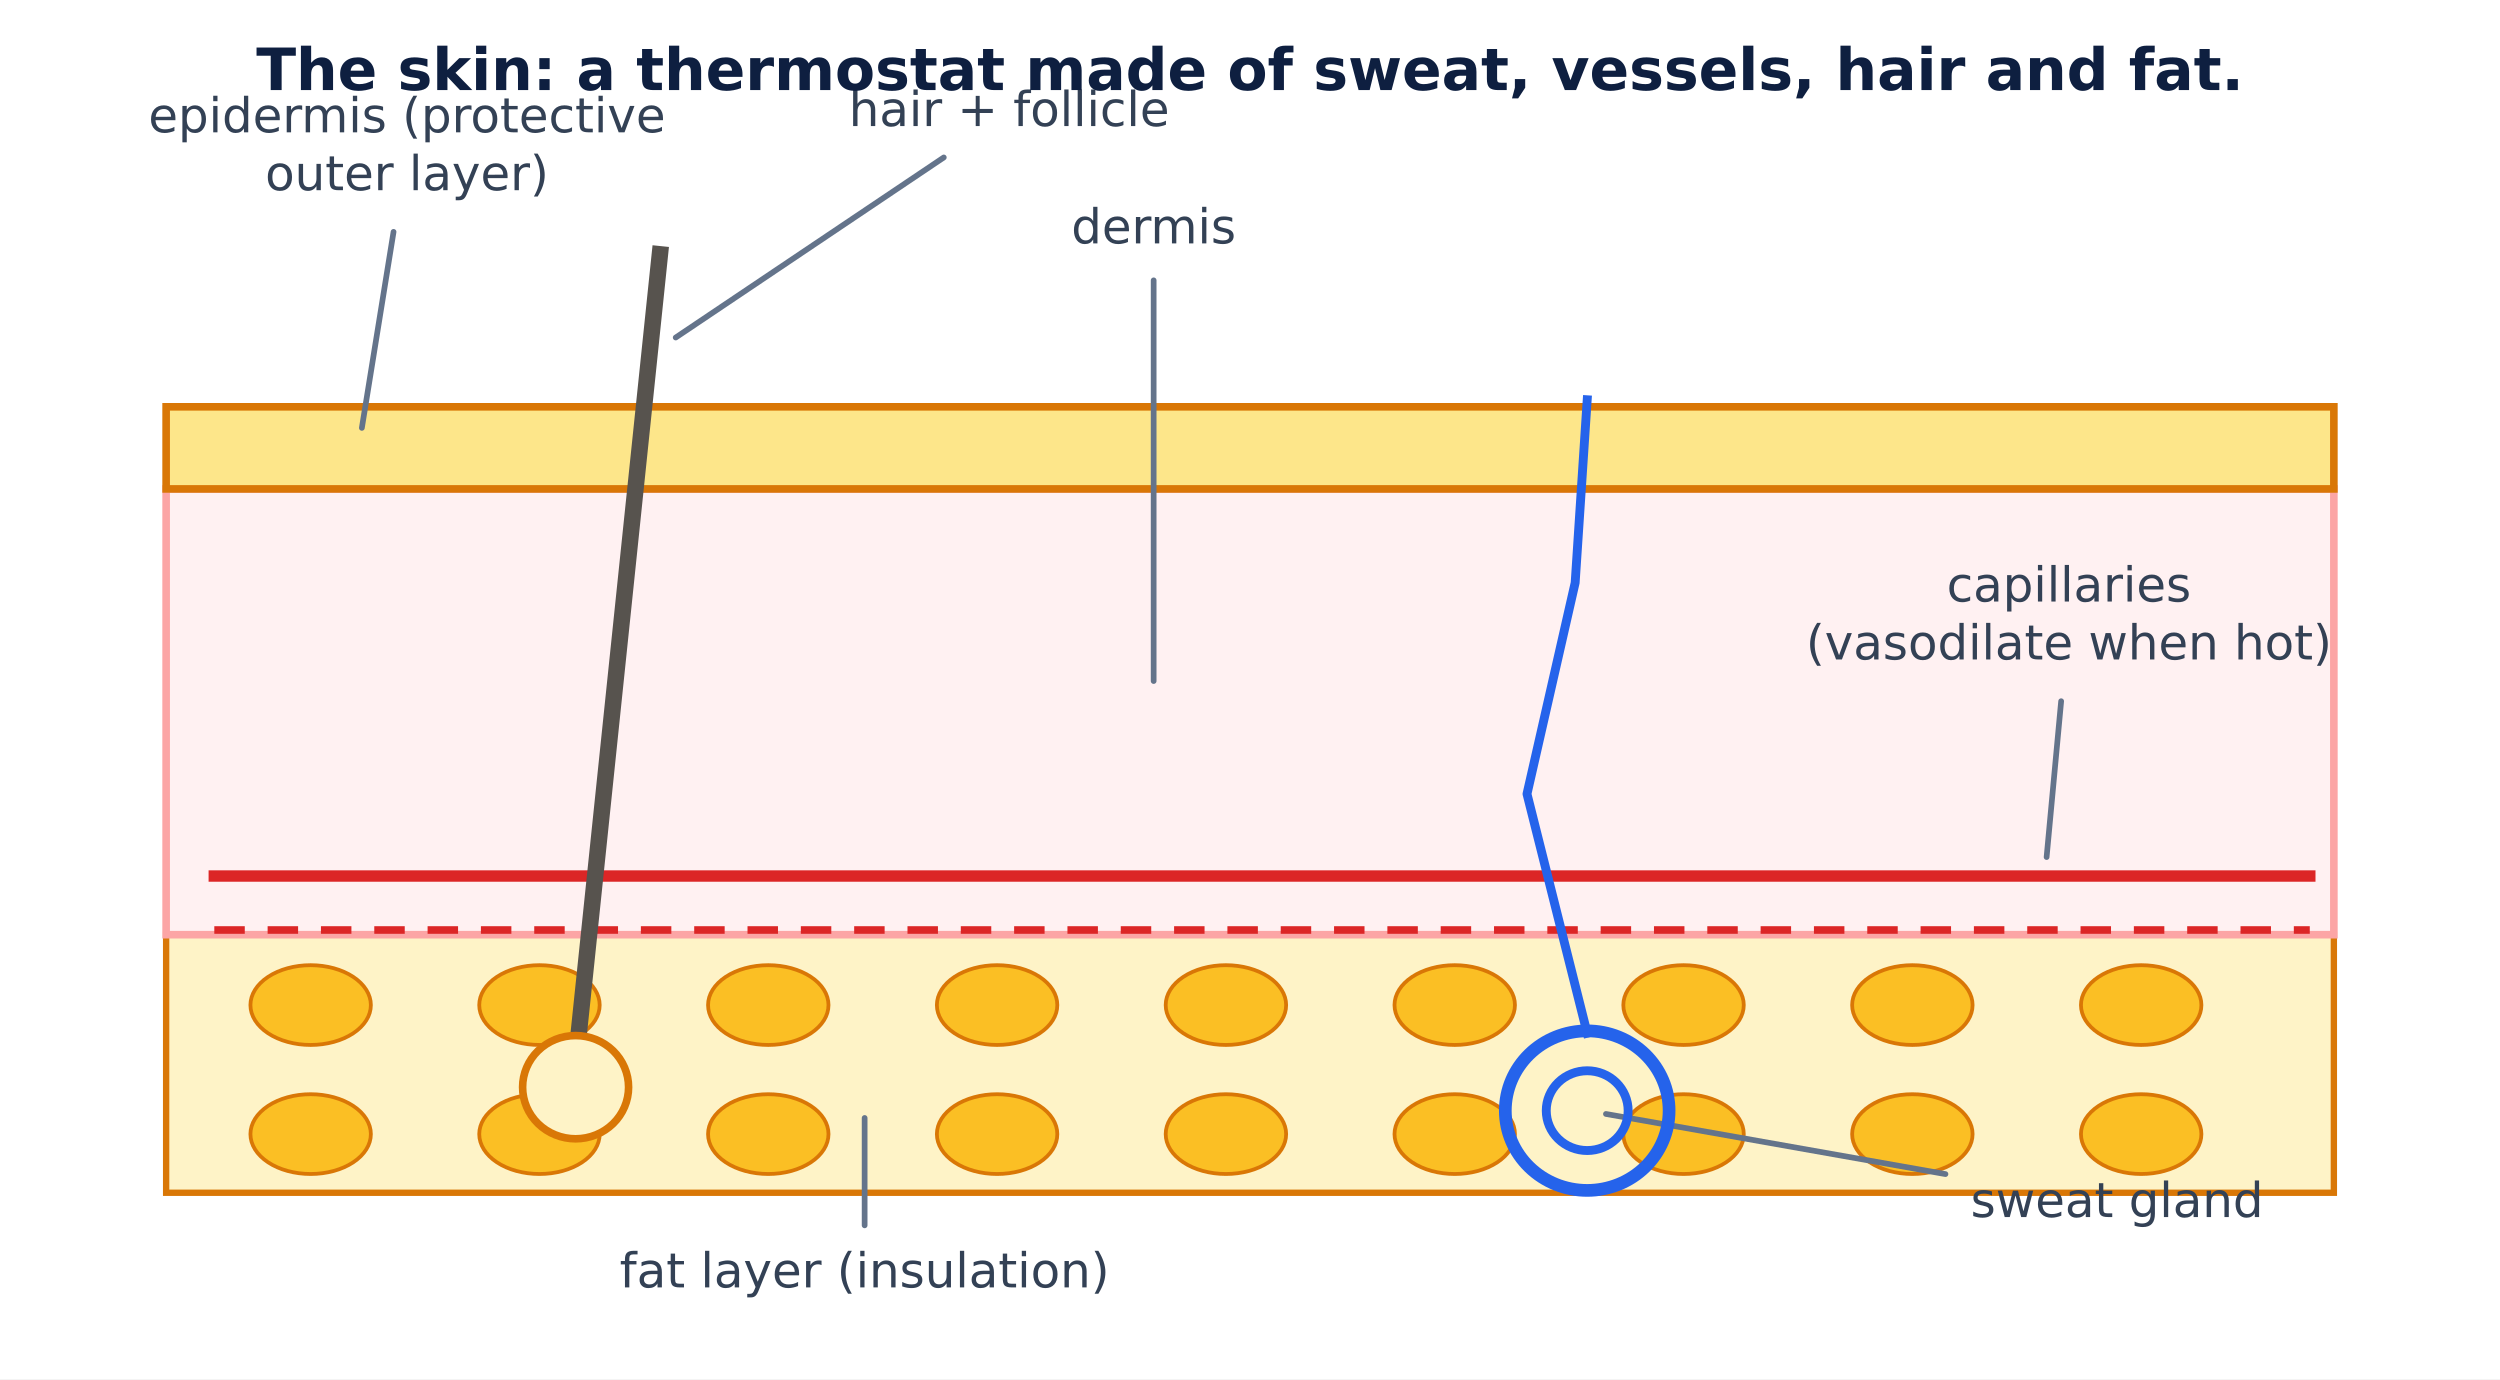
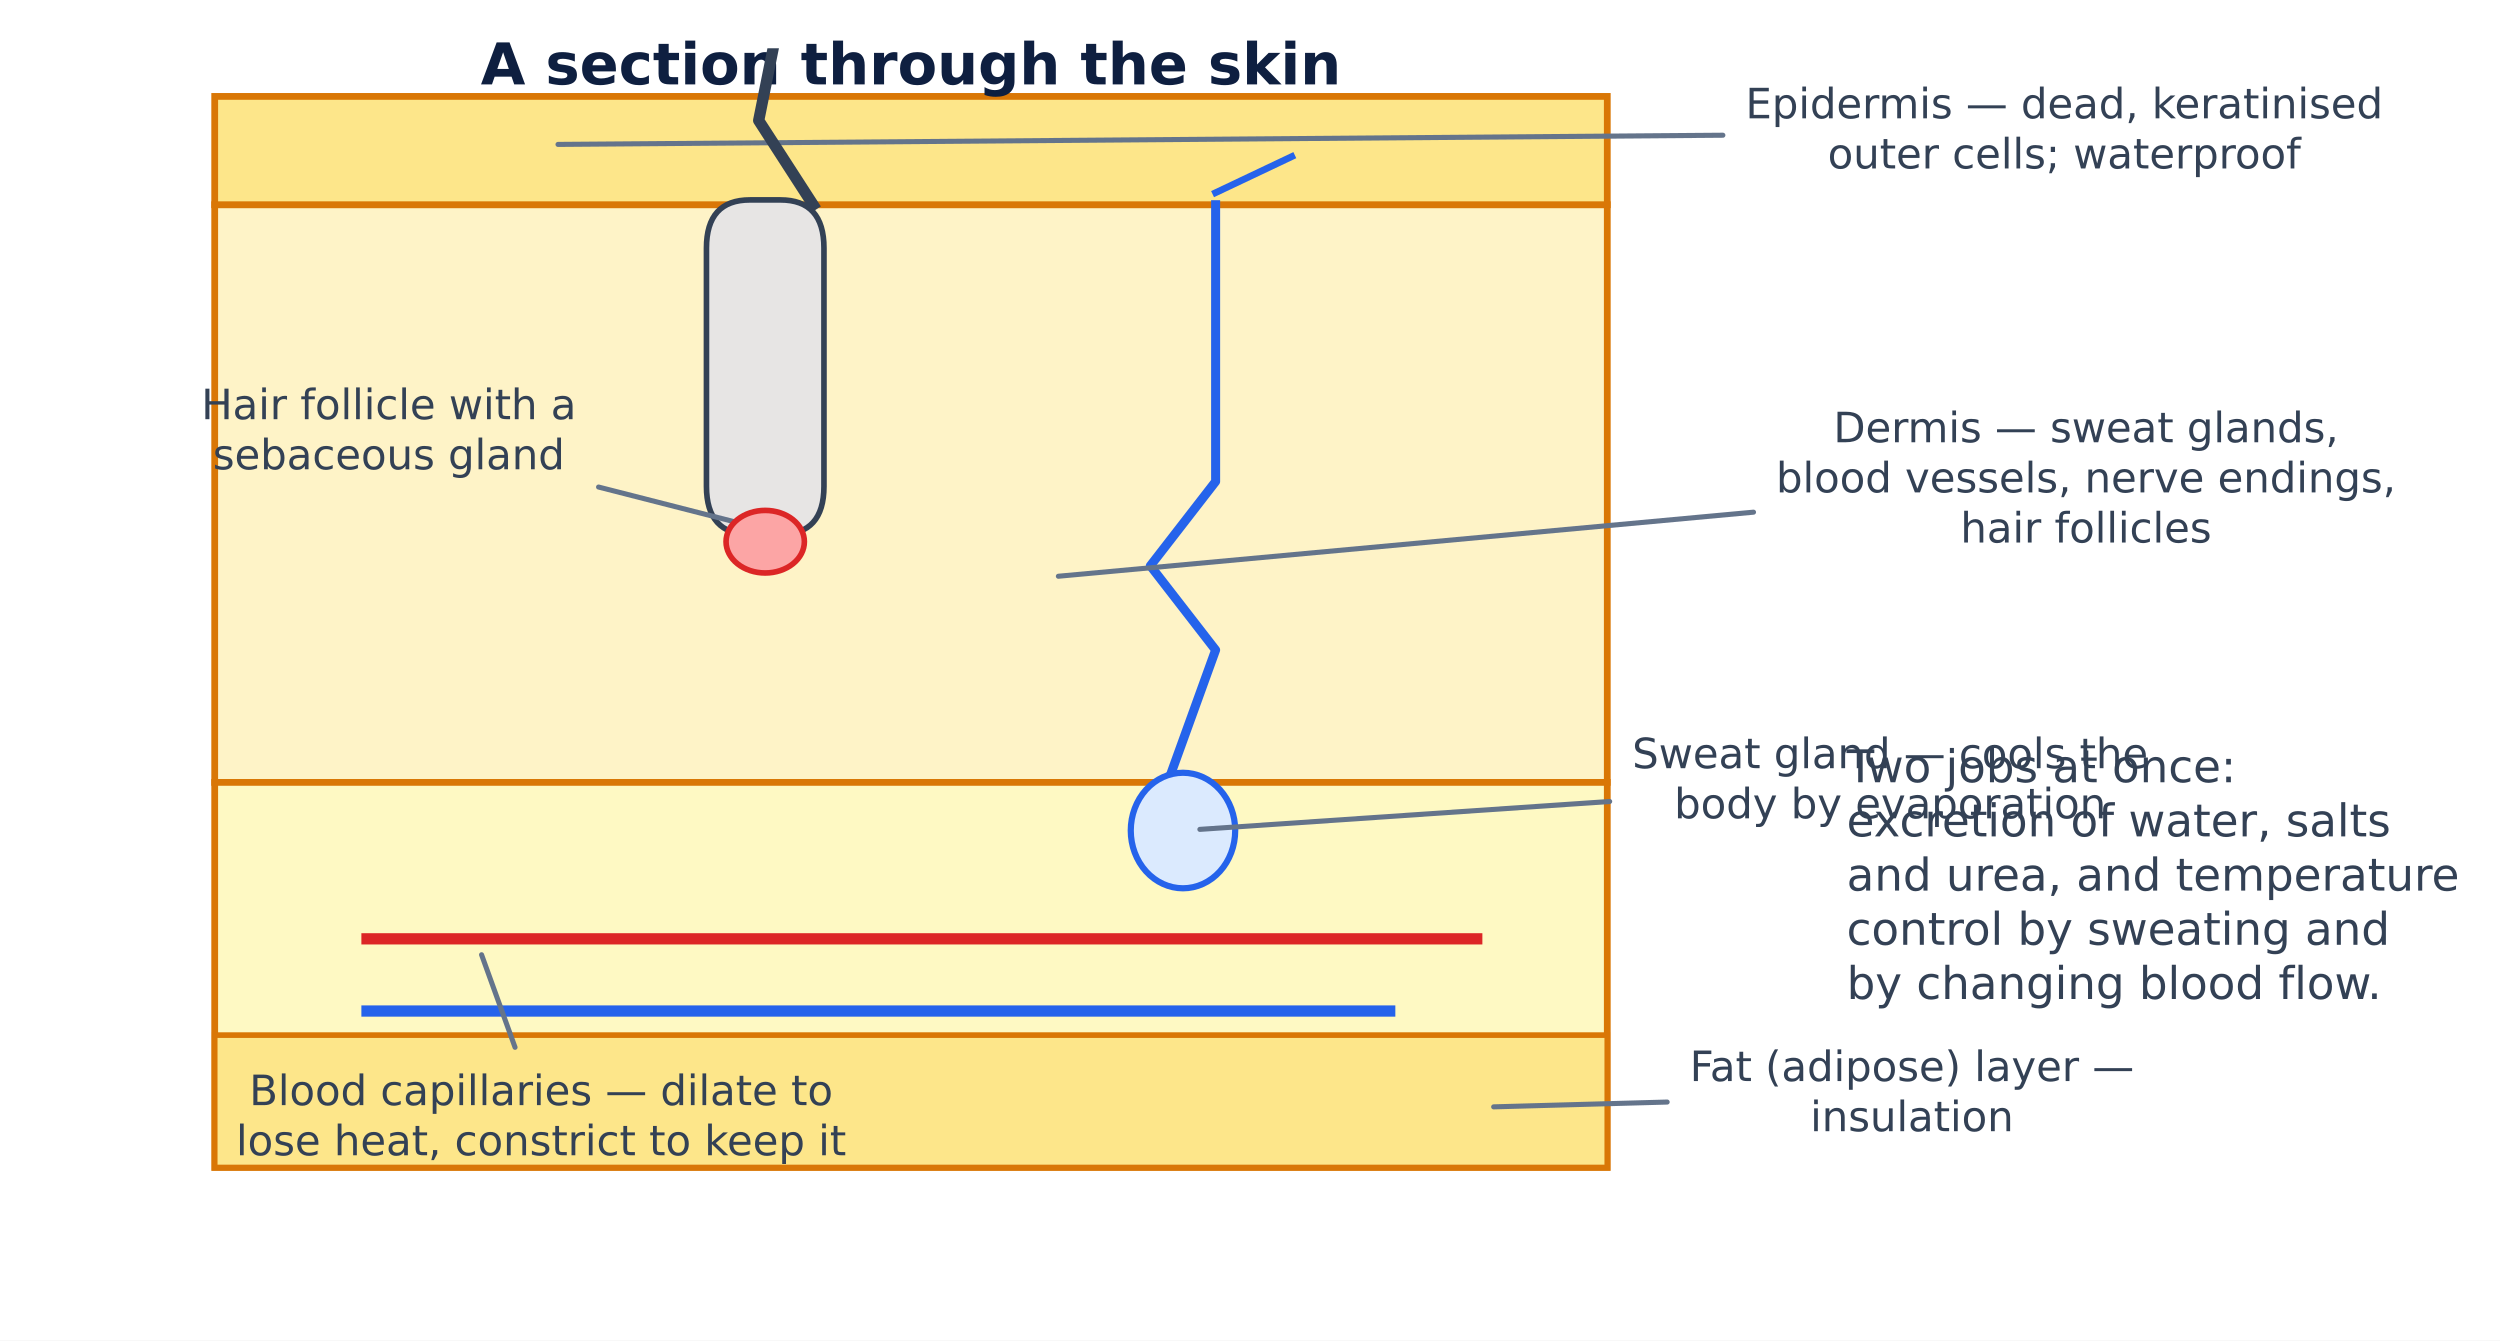
- <svg xmlns="http://www.w3.org/2000/svg" width="393.84pt" height="217.279pt" viewBox="0 0 393.84 217.279" version="1.1">
+ <svg xmlns="http://www.w3.org/2000/svg" width="442.953pt" height="237.513pt" viewBox="0 0 442.953 237.513" version="1.1">
  <defs>
    <style type="text/css">*{stroke-linejoin: round; stroke-linecap: butt}</style>
  </defs>
  <g id="figure_1">
    <g id="patch_1">
-       <path d="M 0 217.279  L 393.84 217.279  L 393.84 0  L 0 0  z " style="fill: #ffffff" />
+       <path d="M 0 237.513  L 442.953 237.513  L 442.953 0  L 0 0  z " style="fill: #ffffff" />
    </g>
    <g id="axes_1">
      <g id="patch_2">
-         <path d="M 26.172 187.903  L 367.668 187.903  L 367.668 147.247  L 26.172 147.247  z " clip-path="url(#p22c7b54c78)" style="fill: #fef3c7; stroke: #d97706; stroke-linejoin: miter" />
+         <path d="M 38.042 138.624  L 284.78 138.624  L 284.78 36.273  L 38.042 36.273  z " clip-path="url(#p73316c236c)" style="fill: #fef3c7; stroke: #d97706; stroke-width: 1.2; stroke-linejoin: miter" />
      </g>
      <g id="patch_3">
-         <path d="M 48.938 184.946  C 51.454 184.946 53.867 184.284 55.646 183.105  C 57.425 181.927 58.424 180.329 58.424 178.663  C 58.424 176.996 57.425 175.398 55.646 174.22  C 53.867 173.041 51.454 172.379 48.938 172.379  C 46.423 172.379 44.01 173.041 42.231 174.22  C 40.452 175.398 39.452 176.996 39.452 178.663  C 39.452 180.329 40.452 181.927 42.231 183.105  C 44.01 184.284 46.423 184.946 48.938 184.946  z " clip-path="url(#p22c7b54c78)" style="fill: #fbbf24; stroke: #d97706; stroke-width: 0.6; stroke-linejoin: miter" />
+         <path d="M 38.042 206.858  L 284.78 206.858  L 284.78 138.624  L 38.042 138.624  z " clip-path="url(#p73316c236c)" style="fill: #fef9c3; stroke: #d97706; stroke-width: 1.2; stroke-linejoin: miter" />
      </g>
      <g id="patch_4">
-         <path d="M 48.938 164.618  C 51.454 164.618 53.867 163.956 55.646 162.777  C 57.425 161.599 58.424 160.001 58.424 158.335  C 58.424 156.668 57.425 155.07 55.646 153.892  C 53.867 152.713 51.454 152.051 48.938 152.051  C 46.423 152.051 44.01 152.713 42.231 153.892  C 40.452 155.07 39.452 156.668 39.452 158.335  C 39.452 160.001 40.452 161.599 42.231 162.777  C 44.01 163.956 46.423 164.618 48.938 164.618  z " clip-path="url(#p22c7b54c78)" style="fill: #fbbf24; stroke: #d97706; stroke-width: 0.6; stroke-linejoin: miter" />
+         <path d="M 38.042 206.858  L 284.78 206.858  L 284.78 183.403  L 38.042 183.403  z " clip-path="url(#p73316c236c)" style="fill: #fde68a; stroke: #d97706; stroke-linejoin: miter" />
      </g>
      <g id="patch_5">
-         <path d="M 84.985 184.946  C 87.501 184.946 89.914 184.284 91.693 183.105  C 93.472 181.927 94.471 180.329 94.471 178.663  C 94.471 176.996 93.472 175.398 91.693 174.22  C 89.914 173.041 87.501 172.379 84.985 172.379  C 82.469 172.379 80.056 173.041 78.278 174.22  C 76.499 175.398 75.499 176.996 75.499 178.663  C 75.499 180.329 76.499 181.927 78.278 183.105  C 80.056 184.284 82.469 184.946 84.985 184.946  z " clip-path="url(#p22c7b54c78)" style="fill: #fbbf24; stroke: #d97706; stroke-width: 0.6; stroke-linejoin: miter" />
+         <path d="M 38.042 36.273  L 284.78 36.273  L 284.78 17.083  L 38.042 17.083  z " clip-path="url(#p73316c236c)" style="fill: #fde68a; stroke: #d97706; stroke-width: 1.2; stroke-linejoin: miter" />
      </g>
      <g id="patch_6">
-         <path d="M 84.985 164.618  C 87.501 164.618 89.914 163.956 91.693 162.777  C 93.472 161.599 94.471 160.001 94.471 158.335  C 94.471 156.668 93.472 155.07 91.693 153.892  C 89.914 152.713 87.501 152.051 84.985 152.051  C 82.469 152.051 80.056 152.713 78.278 153.892  C 76.499 155.07 75.499 156.668 75.499 158.335  C 75.499 160.001 76.499 161.599 78.278 162.777  C 80.056 163.956 82.469 164.618 84.985 164.618  z " clip-path="url(#p22c7b54c78)" style="fill: #fbbf24; stroke: #d97706; stroke-width: 0.6; stroke-linejoin: miter" />
+         <path d="M 132.882 94.699  L 138.279 94.699  Q 145.99 94.699 145.99 86.169  L 145.99 43.95  Q 145.99 35.421 138.279 35.421  L 132.882 35.421  Q 125.171 35.421 125.171 43.95  L 125.171 86.169  Q 125.171 94.699 132.882 94.699  z " clip-path="url(#p73316c236c)" style="fill: #e7e5e4; stroke: #334155; stroke-linejoin: miter" />
+       </g>
+       <g id="line2d_1">
+         <path d="M 215.385 36.273  L 215.385 85.317  L 203.819 100.243  L 215.385 115.169  L 207.674 136.492  " clip-path="url(#p73316c236c)" style="fill: none; stroke: #2563eb; stroke-width: 1.6; stroke-linecap: square" />
      </g>
      <g id="patch_7">
-         <path d="M 121.032 184.946  C 123.548 184.946 125.961 184.284 127.74 183.105  C 129.518 181.927 130.518 180.329 130.518 178.663  C 130.518 176.996 129.518 175.398 127.74 174.22  C 125.961 173.041 123.548 172.379 121.032 172.379  C 118.516 172.379 116.103 173.041 114.324 174.22  C 112.546 175.398 111.546 176.996 111.546 178.663  C 111.546 180.329 112.546 181.927 114.324 183.105  C 116.103 184.284 118.516 184.946 121.032 184.946  z " clip-path="url(#p22c7b54c78)" style="fill: #fbbf24; stroke: #d97706; stroke-width: 0.6; stroke-linejoin: miter" />
+         <path d="M 209.602 157.389  C 212.056 157.389 214.409 156.31 216.144 154.391  C 217.88 152.471 218.854 149.868 218.854 147.153  C 218.854 144.439 217.88 141.836 216.144 139.916  C 214.409 137.997 212.056 136.918 209.602 136.918  C 207.148 136.918 204.794 137.997 203.059 139.916  C 201.324 141.836 200.349 144.439 200.349 147.153  C 200.349 149.868 201.324 152.471 203.059 154.391  C 204.794 156.31 207.148 157.389 209.602 157.389  z " clip-path="url(#p73316c236c)" style="fill: #dbeafe; stroke: #2563eb; stroke-width: 1.1; stroke-linejoin: miter" />
+       </g>
+       <g id="line2d_2">
+         <path d="M 215.385 34.141  L 228.878 27.744  " clip-path="url(#p73316c236c)" style="fill: none; stroke: #2563eb; stroke-width: 1.2; stroke-linecap: square" />
+       </g>
+       <g id="line2d_3">
+         <path d="M 65.029 166.344  L 261.648 166.344  " clip-path="url(#p73316c236c)" style="fill: none; stroke: #dc2626; stroke-width: 2; stroke-linecap: square" />
+       </g>
+       <g id="line2d_4">
+         <path d="M 65.029 179.138  L 246.227 179.138  " clip-path="url(#p73316c236c)" style="fill: none; stroke: #2563eb; stroke-width: 2; stroke-linecap: square" />
+       </g>
+       <g id="text_1">
+         <text style="font-weight: 700; font-size: 10.2px; font-family: 'DejaVu Sans'; text-anchor: middle; fill: #0e1f40" x="161.411" y="14.95" transform="rotate(-0 161.4109 14.95041)">A section through the skin</text>
      </g>
      <g id="patch_8">
-         <path d="M 121.032 164.618  C 123.548 164.618 125.961 163.956 127.74 162.777  C 129.518 161.599 130.518 160.001 130.518 158.335  C 130.518 156.668 129.518 155.07 127.74 153.892  C 125.961 152.713 123.548 152.051 121.032 152.051  C 118.516 152.051 116.103 152.713 114.324 153.892  C 112.546 155.07 111.546 156.668 111.546 158.335  C 111.546 160.001 112.546 161.599 114.324 162.777  C 116.103 163.956 118.516 164.618 121.032 164.618  z " clip-path="url(#p22c7b54c78)" style="fill: #fbbf24; stroke: #d97706; stroke-width: 0.6; stroke-linejoin: miter" />
+         <path d="M 305.259 23.958  Q 202.065 24.773 98.871 25.588  " style="fill: none; stroke: #64748b; stroke-width: 0.9; stroke-linecap: round" />
+       </g>
+       <g id="text_2">
+         <text style="font-size: 7.4px; font-family: 'DejaVu Sans'; fill: #334155" transform="translate(309.2587 20.96118)">Epidermis — dead, keratinised</text>
+         <text style="font-size: 7.4px; font-family: 'DejaVu Sans'; fill: #334155" transform="translate(323.8303 29.8432)">outer cells; waterproof</text>
      </g>
      <g id="patch_9">
-         <path d="M 157.079 184.946  C 159.595 184.946 162.008 184.284 163.786 183.105  C 165.565 181.927 166.565 180.329 166.565 178.663  C 166.565 176.996 165.565 175.398 163.786 174.22  C 162.008 173.041 159.595 172.379 157.079 172.379  C 154.563 172.379 152.15 173.041 150.371 174.22  C 148.592 175.398 147.593 176.996 147.593 178.663  C 147.593 180.329 148.592 181.927 150.371 183.105  C 152.15 184.284 154.563 184.946 157.079 184.946  z " clip-path="url(#p22c7b54c78)" style="fill: #fbbf24; stroke: #d97706; stroke-width: 0.6; stroke-linejoin: miter" />
+         <path d="M 310.688 90.747  Q 249.107 96.423 187.526 102.1  " style="fill: none; stroke: #64748b; stroke-width: 0.9; stroke-linecap: round" />
+       </g>
+       <g id="text_3">
+         <text style="font-size: 7.4px; font-family: 'DejaVu Sans'; fill: #334155" transform="translate(324.8372 78.35709)">Dermis — sweat glands,</text>
+         <text style="font-size: 7.4px; font-family: 'DejaVu Sans'; fill: #334155" transform="translate(314.6801 87.23911)">blood vessels, nerve endings,</text>
+         <text style="font-size: 7.4px; font-family: 'DejaVu Sans'; fill: #334155" transform="translate(347.3419 96.12114)">hair follicles</text>
      </g>
      <g id="patch_10">
-         <path d="M 157.079 164.618  C 159.595 164.618 162.008 163.956 163.786 162.777  C 165.565 161.599 166.565 160.001 166.565 158.335  C 166.565 156.668 165.565 155.07 163.786 153.892  C 162.008 152.713 159.595 152.051 157.079 152.051  C 154.563 152.051 152.15 152.713 150.371 153.892  C 148.592 155.07 147.593 156.668 147.593 158.335  C 147.593 160.001 148.592 161.599 150.371 162.777  C 152.15 163.956 154.563 164.618 157.079 164.618  z " clip-path="url(#p22c7b54c78)" style="fill: #fbbf24; stroke: #d97706; stroke-width: 0.6; stroke-linejoin: miter" />
+         <path d="M 106.057 86.295  Q 119.365 89.698 132.672 93.102  " style="fill: none; stroke: #64748b; stroke-width: 0.9; stroke-linecap: round" />
+       </g>
+       <g id="text_4">
+         <text style="font-size: 7.4px; font-family: 'DejaVu Sans'; fill: #334155" transform="translate(35.652 74.26887)">Hair follicle with a</text>
+         <text style="font-size: 7.4px; font-family: 'DejaVu Sans'; fill: #334155" transform="translate(37.70261 83.1509)">sebaceous gland</text>
      </g>
      <g id="patch_11">
-         <path d="M 193.126 184.946  C 195.641 184.946 198.054 184.284 199.833 183.105  C 201.612 181.927 202.612 180.329 202.612 178.663  C 202.612 176.996 201.612 175.398 199.833 174.22  C 198.054 173.041 195.641 172.379 193.126 172.379  C 190.61 172.379 188.197 173.041 186.418 174.22  C 184.639 175.398 183.64 176.996 183.64 178.663  C 183.64 180.329 184.639 181.927 186.418 183.105  C 188.197 184.284 190.61 184.946 193.126 184.946  z " clip-path="url(#p22c7b54c78)" style="fill: #fbbf24; stroke: #d97706; stroke-width: 0.6; stroke-linejoin: miter" />
+         <path d="M 285.203 142.007  Q 248.9 144.478 212.597 146.95  " style="fill: none; stroke: #64748b; stroke-width: 0.9; stroke-linecap: round" />
+       </g>
+       <g id="text_5">
+         <text style="font-size: 7.4px; font-family: 'DejaVu Sans'; fill: #334155" transform="translate(289.1974 136.1058)">Sweat gland — cools the</text>
+         <text style="font-size: 7.4px; font-family: 'DejaVu Sans'; fill: #334155" transform="translate(296.6332 144.9878)">body by evaporation</text>
      </g>
      <g id="patch_12">
-         <path d="M 193.126 164.618  C 195.641 164.618 198.054 163.956 199.833 162.777  C 201.612 161.599 202.612 160.001 202.612 158.335  C 202.612 156.668 201.612 155.07 199.833 153.892  C 198.054 152.713 195.641 152.051 193.126 152.051  C 190.61 152.051 188.197 152.713 186.418 153.892  C 184.639 155.07 183.64 156.668 183.64 158.335  C 183.64 160.001 184.639 161.599 186.418 162.777  C 188.197 163.956 190.61 164.618 193.126 164.618  z " clip-path="url(#p22c7b54c78)" style="fill: #fbbf24; stroke: #d97706; stroke-width: 0.6; stroke-linejoin: miter" />
+         <path d="M 91.256 185.564  Q 88.29 177.364 85.325 169.164  " style="fill: none; stroke: #64748b; stroke-width: 0.9; stroke-linecap: round" />
+       </g>
+       <g id="text_6">
+         <text style="font-size: 7.4px; font-family: 'DejaVu Sans'; fill: #334155" transform="translate(44.15568 195.8104)">Blood capillaries — dilate to</text>
+         <text style="font-size: 7.4px; font-family: 'DejaVu Sans'; fill: #334155" transform="translate(41.81948 204.6924)">lose heat, constrict to keep it</text>
      </g>
      <g id="patch_13">
-         <path d="M 229.172 184.946  C 231.688 184.946 234.101 184.284 235.88 183.105  C 237.659 181.927 238.658 180.329 238.658 178.663  C 238.658 176.996 237.659 175.398 235.88 174.22  C 234.101 173.041 231.688 172.379 229.172 172.379  C 226.657 172.379 224.244 173.041 222.465 174.22  C 220.686 175.398 219.686 176.996 219.686 178.663  C 219.686 180.329 220.686 181.927 222.465 183.105  C 224.244 184.284 226.657 184.946 229.172 184.946  z " clip-path="url(#p22c7b54c78)" style="fill: #fbbf24; stroke: #d97706; stroke-width: 0.6; stroke-linejoin: miter" />
+         <path d="M 295.388 195.263  Q 280.019 195.689 264.651 196.114  " style="fill: none; stroke: #64748b; stroke-width: 0.9; stroke-linecap: round" />
+       </g>
+       <g id="text_7">
+         <text style="font-size: 7.4px; font-family: 'DejaVu Sans'; fill: #334155" transform="translate(299.3878 191.5458)">Fat (adipose) layer —</text>
+         <text style="font-size: 7.4px; font-family: 'DejaVu Sans'; fill: #334155" transform="translate(320.7258 200.4278)">insulation</text>
+       </g>
+       <g id="text_8">
+         <text style="font-size: 8px; font-family: 'DejaVu Sans'; fill: #334155" transform="translate(327.1876 138.597)">Two jobs at once:</text>
+         <text style="font-size: 8px; font-family: 'DejaVu Sans'; fill: #334155" transform="translate(327.1876 148.1992)">excretion of water, salts</text>
+         <text style="font-size: 8px; font-family: 'DejaVu Sans'; fill: #334155" transform="translate(327.1876 157.8014)">and urea, and temperature</text>
+         <text style="font-size: 8px; font-family: 'DejaVu Sans'; fill: #334155" transform="translate(327.1876 167.4036)">control by sweating and</text>
+         <text style="font-size: 8px; font-family: 'DejaVu Sans'; fill: #334155" transform="translate(327.1876 177.0058)">by changing blood flow.</text>
+       </g>
+       <g id="line2d_5">
+         <path d="M 138.279 2.157  L 134.424 21.347  L 144.062 36.273  " clip-path="url(#p73316c236c)" style="fill: none; stroke: #334155; stroke-width: 2; stroke-linecap: square" />
      </g>
      <g id="patch_14">
-         <path d="M 229.172 164.618  C 231.688 164.618 234.101 163.956 235.88 162.777  C 237.659 161.599 238.658 160.001 238.658 158.335  C 238.658 156.668 237.659 155.07 235.88 153.892  C 234.101 152.713 231.688 152.051 229.172 152.051  C 226.657 152.051 224.244 152.713 222.465 153.892  C 220.686 155.07 219.686 156.668 219.686 158.335  C 219.686 160.001 220.686 161.599 222.465 162.777  C 224.244 163.956 226.657 164.618 229.172 164.618  z " clip-path="url(#p22c7b54c78)" style="fill: #fbbf24; stroke: #d97706; stroke-width: 0.6; stroke-linejoin: miter" />
-       </g>
-       <g id="patch_15">
-         <path d="M 265.219 184.946  C 267.735 184.946 270.148 184.284 271.927 183.105  C 273.706 181.927 274.705 180.329 274.705 178.663  C 274.705 176.996 273.706 175.398 271.927 174.22  C 270.148 173.041 267.735 172.379 265.219 172.379  C 262.703 172.379 260.29 173.041 258.512 174.22  C 256.733 175.398 255.733 176.996 255.733 178.663  C 255.733 180.329 256.733 181.927 258.512 183.105  C 260.29 184.284 262.703 184.946 265.219 184.946  z " clip-path="url(#p22c7b54c78)" style="fill: #fbbf24; stroke: #d97706; stroke-width: 0.6; stroke-linejoin: miter" />
-       </g>
-       <g id="patch_16">
-         <path d="M 265.219 164.618  C 267.735 164.618 270.148 163.956 271.927 162.777  C 273.706 161.599 274.705 160.001 274.705 158.335  C 274.705 156.668 273.706 155.07 271.927 153.892  C 270.148 152.713 267.735 152.051 265.219 152.051  C 262.703 152.051 260.29 152.713 258.512 153.892  C 256.733 155.07 255.733 156.668 255.733 158.335  C 255.733 160.001 256.733 161.599 258.512 162.777  C 260.29 163.956 262.703 164.618 265.219 164.618  z " clip-path="url(#p22c7b54c78)" style="fill: #fbbf24; stroke: #d97706; stroke-width: 0.6; stroke-linejoin: miter" />
-       </g>
-       <g id="patch_17">
-         <path d="M 301.266 184.946  C 303.782 184.946 306.195 184.284 307.974 183.105  C 309.752 181.927 310.752 180.329 310.752 178.663  C 310.752 176.996 309.752 175.398 307.974 174.22  C 306.195 173.041 303.782 172.379 301.266 172.379  C 298.75 172.379 296.337 173.041 294.558 174.22  C 292.78 175.398 291.78 176.996 291.78 178.663  C 291.78 180.329 292.78 181.927 294.558 183.105  C 296.337 184.284 298.75 184.946 301.266 184.946  z " clip-path="url(#p22c7b54c78)" style="fill: #fbbf24; stroke: #d97706; stroke-width: 0.6; stroke-linejoin: miter" />
-       </g>
-       <g id="patch_18">
-         <path d="M 301.266 164.618  C 303.782 164.618 306.195 163.956 307.974 162.777  C 309.752 161.599 310.752 160.001 310.752 158.335  C 310.752 156.668 309.752 155.07 307.974 153.892  C 306.195 152.713 303.782 152.051 301.266 152.051  C 298.75 152.051 296.337 152.713 294.558 153.892  C 292.78 155.07 291.78 156.668 291.78 158.335  C 291.78 160.001 292.78 161.599 294.558 162.777  C 296.337 163.956 298.75 164.618 301.266 164.618  z " clip-path="url(#p22c7b54c78)" style="fill: #fbbf24; stroke: #d97706; stroke-width: 0.6; stroke-linejoin: miter" />
-       </g>
-       <g id="patch_19">
-         <path d="M 337.313 184.946  C 339.829 184.946 342.242 184.284 344.02 183.105  C 345.799 181.927 346.799 180.329 346.799 178.663  C 346.799 176.996 345.799 175.398 344.02 174.22  C 342.242 173.041 339.829 172.379 337.313 172.379  C 334.797 172.379 332.384 173.041 330.605 174.22  C 328.826 175.398 327.827 176.996 327.827 178.663  C 327.827 180.329 328.826 181.927 330.605 183.105  C 332.384 184.284 334.797 184.946 337.313 184.946  z " clip-path="url(#p22c7b54c78)" style="fill: #fbbf24; stroke: #d97706; stroke-width: 0.6; stroke-linejoin: miter" />
-       </g>
-       <g id="patch_20">
-         <path d="M 337.313 164.618  C 339.829 164.618 342.242 163.956 344.02 162.777  C 345.799 161.599 346.799 160.001 346.799 158.335  C 346.799 156.668 345.799 155.07 344.02 153.892  C 342.242 152.713 339.829 152.051 337.313 152.051  C 334.797 152.051 332.384 152.713 330.605 153.892  C 328.826 155.07 327.827 156.668 327.827 158.335  C 327.827 160.001 328.826 161.599 330.605 162.777  C 332.384 163.956 334.797 164.618 337.313 164.618  z " clip-path="url(#p22c7b54c78)" style="fill: #fbbf24; stroke: #d97706; stroke-width: 0.6; stroke-linejoin: miter" />
-       </g>
-       <g id="patch_21">
-         <path d="M 26.172 147.247  L 367.668 147.247  L 367.668 77.023  L 26.172 77.023  z " clip-path="url(#p22c7b54c78)" style="fill: #fff1f2; stroke: #fca5a5; stroke-width: 1.2; stroke-linejoin: miter" />
-       </g>
-       <g id="patch_22">
-         <path d="M 26.172 77.023  L 367.668 77.023  L 367.668 64.087  L 26.172 64.087  z " clip-path="url(#p22c7b54c78)" style="fill: #fde68a; stroke: #d97706; stroke-width: 1.2; stroke-linejoin: miter" />
-       </g>
-       <g id="line2d_1">
-         <path d="M 33.761 138.007  L 363.874 138.007  " clip-path="url(#p22c7b54c78)" style="fill: none; stroke: #dc2626; stroke-width: 1.8; stroke-linecap: square" />
-       </g>
-       <g id="line2d_2">
-         <path d="M 33.761 146.507  L 363.874 146.507  " clip-path="url(#p22c7b54c78)" style="fill: none; stroke-dasharray: 4.8,3.6; stroke-dashoffset: 0; stroke: #dc2626; stroke-width: 1.2" />
-       </g>
-       <g id="patch_23">
-         <path d="M 61.999 36.527  Q 59.502 51.967 57.006 67.408  " style="fill: none; stroke: #64748b; stroke-width: 0.9; stroke-linecap: round" />
-       </g>
-       <g id="text_1">
-         <text style="font-size: 7.6px; font-family: 'DejaVu Sans'; fill: #334155" transform="translate(23.3705 20.84404)">epidermis (protective</text>
-         <text style="font-size: 7.6px; font-family: 'DejaVu Sans'; fill: #334155" transform="translate(41.76844 29.96612)">outer layer)</text>
-       </g>
-       <g id="patch_24">
-         <path d="M 181.742 44.164  Q 181.742 75.726 181.742 107.288  " style="fill: none; stroke: #64748b; stroke-width: 0.9; stroke-linecap: round" />
-       </g>
-       <g id="text_2">
-         <text style="font-size: 7.6px; font-family: 'DejaVu Sans'; text-anchor: middle; fill: #334155" x="181.742" y="38.341" transform="rotate(-0 181.7424 38.34108)">dermis</text>
-       </g>
-       <g id="patch_25">
-         <path d="M 148.681 24.803  Q 127.565 38.988 106.449 53.172  " style="fill: none; stroke: #64748b; stroke-width: 0.9; stroke-linecap: round" />
-       </g>
-       <g id="text_3">
-         <text style="font-size: 7.6px; font-family: 'DejaVu Sans'; text-anchor: middle; fill: #334155" x="158.976" y="19.861" transform="rotate(-0 158.976 19.86108)">hair + follicle</text>
-       </g>
-       <g id="patch_26">
-         <path d="M 306.477 184.961  Q 279.735 180.225 252.994 175.489  " style="fill: none; stroke: #64748b; stroke-width: 0.9; stroke-linecap: round" />
-       </g>
-       <g id="text_4">
-         <text style="font-size: 7.6px; font-family: 'DejaVu Sans'; text-anchor: middle; fill: #334155" x="333.518" y="191.725" transform="rotate(-0 333.5184 191.7251)">sweat gland</text>
-       </g>
-       <g id="patch_27">
-         <path d="M 324.706 110.466  Q 323.56 122.742 322.414 135.018  " style="fill: none; stroke: #64748b; stroke-width: 0.9; stroke-linecap: round" />
-       </g>
-       <g id="text_5">
-         <text style="font-size: 7.6px; font-family: 'DejaVu Sans'; fill: #334155" transform="translate(306.6678 94.76404)">capillaries</text>
-         <text style="font-size: 7.6px; font-family: 'DejaVu Sans'; fill: #334155" transform="translate(284.5007 103.8861)">(vasodilate when hot)</text>
-       </g>
-       <g id="patch_28">
-         <path d="M 136.21 193.037  Q 136.21 184.578 136.21 176.119  " style="fill: none; stroke: #64748b; stroke-width: 0.9; stroke-linecap: round" />
-       </g>
-       <g id="text_6">
-         <text style="font-size: 7.6px; font-family: 'DejaVu Sans'; text-anchor: middle; fill: #334155" x="136.21" y="202.813" transform="rotate(-0 136.2096 202.8131)">fat layer (insulation)</text>
-       </g>
-       <g id="text_7">
-         <text style="font-weight: 700; font-size: 9.2px; font-family: 'DejaVu Sans'; text-anchor: middle; fill: #0e1f40" x="196.92" y="14.191" transform="rotate(-0 196.92 14.19056)">The skin: a thermostat made of sweat, vessels, hair and fat.</text>
-       </g>
-       <g id="line2d_3">
-         <path d="M 90.677 167.575  L 103.957 40.063  " clip-path="url(#p22c7b54c78)" style="fill: none; stroke: #57534e; stroke-width: 2.6; stroke-linecap: square" />
-       </g>
-       <g id="patch_29">
-         <path d="M 90.677 179.402  C 92.891 179.402 95.014 178.545 96.58 177.02  C 98.145 175.495 99.024 173.427 99.024 171.271  C 99.024 169.114 98.145 167.046 96.58 165.521  C 95.014 163.996 92.891 163.139 90.677 163.139  C 88.463 163.139 86.34 163.996 84.774 165.521  C 83.209 167.046 82.329 169.114 82.329 171.271  C 82.329 173.427 83.209 175.495 84.774 177.02  C 86.34 178.545 88.463 179.402 90.677 179.402  z " clip-path="url(#p22c7b54c78)" style="fill: #fef3c7; stroke: #d97706; stroke-width: 1.2; stroke-linejoin: miter" />
-       </g>
-       <g id="patch_30">
-         <path d="M 250.042 187.533  C 253.463 187.533 256.745 186.209 259.164 183.852  C 261.583 181.496 262.943 178.299 262.943 174.967  C 262.943 171.634 261.583 168.437 259.164 166.081  C 256.745 163.724 253.463 162.4 250.042 162.4  C 246.62 162.4 243.339 163.724 240.919 166.081  C 238.5 168.437 237.141 171.634 237.141 174.967  C 237.141 178.299 238.5 181.496 240.919 183.852  C 243.339 186.209 246.62 187.533 250.042 187.533  L 250.042 187.533  z " clip-path="url(#p22c7b54c78)" style="fill: none; stroke: #2563eb; stroke-width: 2; stroke-linejoin: miter" />
-       </g>
-       <g id="patch_31">
-         <path d="M 250.042 181.25  C 251.752 181.25 253.393 180.588 254.603 179.409  C 255.812 178.231 256.492 176.633 256.492 174.967  C 256.492 173.3 255.812 171.702 254.603 170.524  C 253.393 169.345 251.752 168.683 250.042 168.683  C 248.331 168.683 246.69 169.345 245.48 170.524  C 244.271 171.702 243.591 173.3 243.591 174.967  C 243.591 176.633 244.271 178.231 245.48 179.409  C 246.69 180.588 248.331 181.25 250.042 181.25  L 250.042 181.25  z " clip-path="url(#p22c7b54c78)" style="fill: none; stroke: #2563eb; stroke-width: 1.4; stroke-linejoin: miter" />
-       </g>
-       <g id="line2d_4">
-         <path d="M 250.042 162.77  L 240.556 125.071  L 248.144 91.807  L 250.042 62.978  " clip-path="url(#p22c7b54c78)" style="fill: none; stroke: #2563eb; stroke-width: 1.4; stroke-linecap: square" />
+         <path d="M 135.581 101.522  C 137.421 101.522 139.186 100.938 140.488 99.898  C 141.789 98.859 142.52 97.448 142.52 95.978  C 142.52 94.508 141.789 93.098 140.488 92.058  C 139.186 91.018 137.421 90.434 135.581 90.434  C 133.74 90.434 131.975 91.018 130.674 92.058  C 129.372 93.098 128.641 94.508 128.641 95.978  C 128.641 97.448 129.372 98.859 130.674 99.898  C 131.975 100.938 133.74 101.522 135.581 101.522  z " clip-path="url(#p73316c236c)" style="fill: #fca5a5; stroke: #dc2626; stroke-linejoin: miter" />
      </g>
    </g>
  </g>
  <defs>
-     <clipPath id="p22c7b54c78">
-       <rect x="7.2" y="10.495" width="379.44" height="199.584" />
+     <clipPath id="p73316c236c">
+       <rect x="7.2" y="8.553" width="424.08" height="221.76" />
    </clipPath>
  </defs>
</svg>
